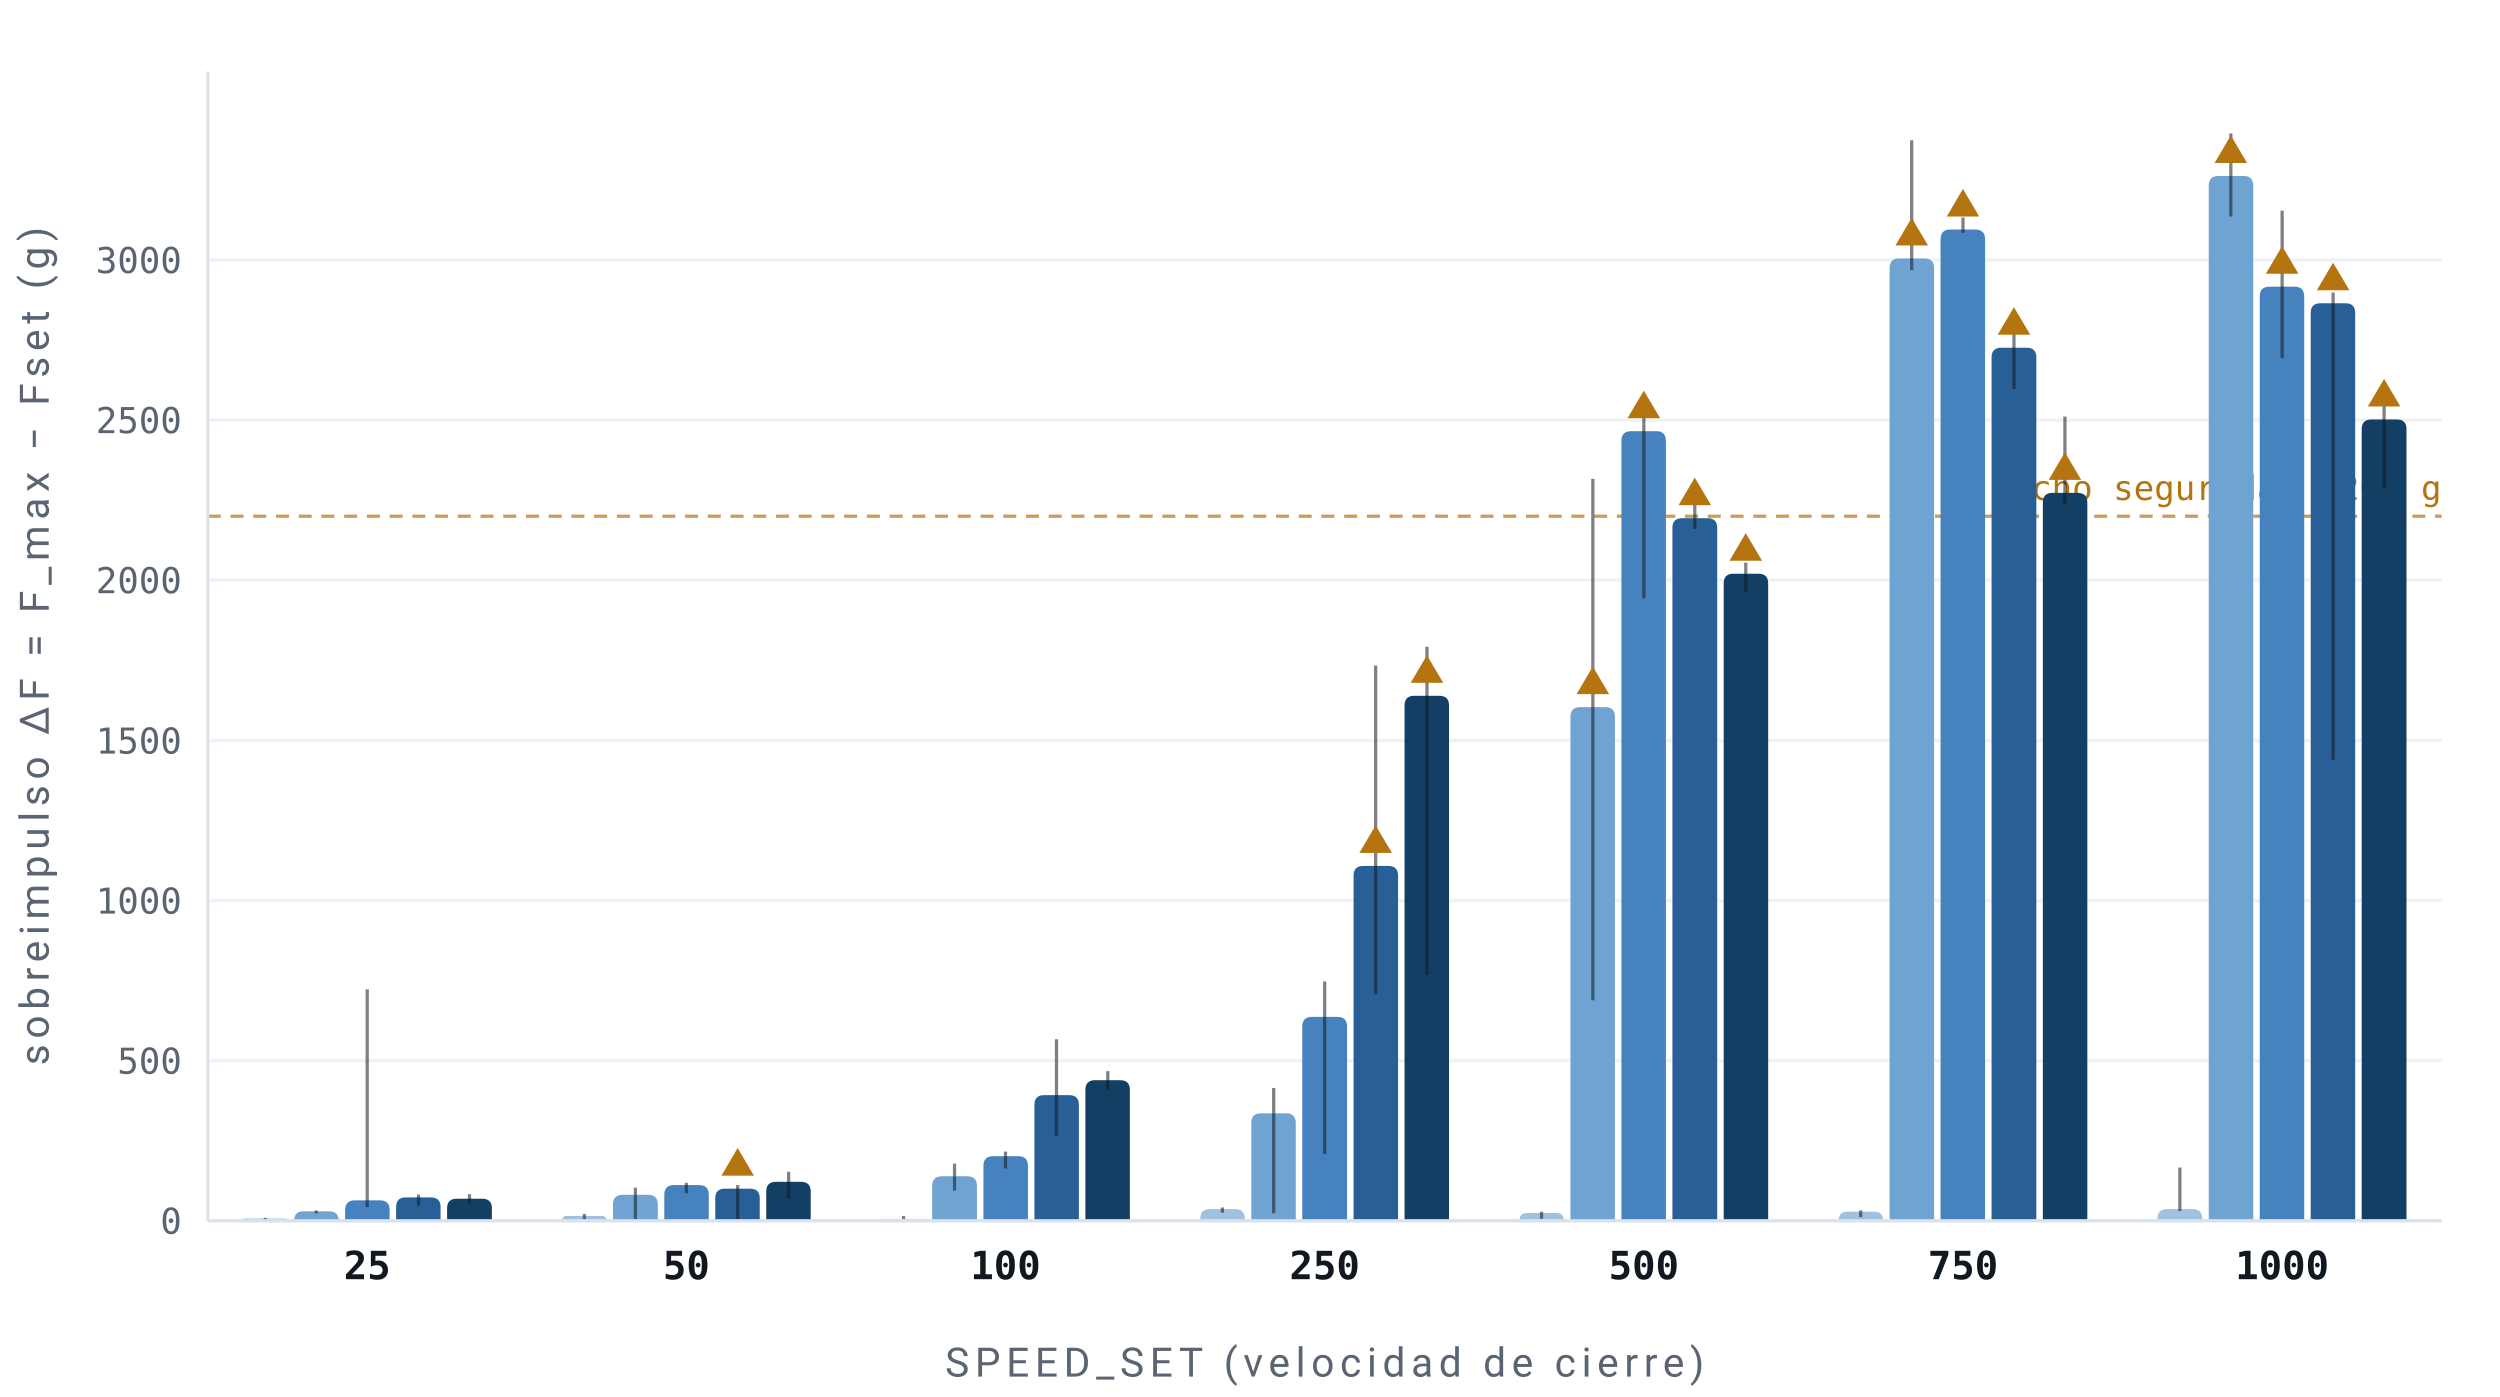
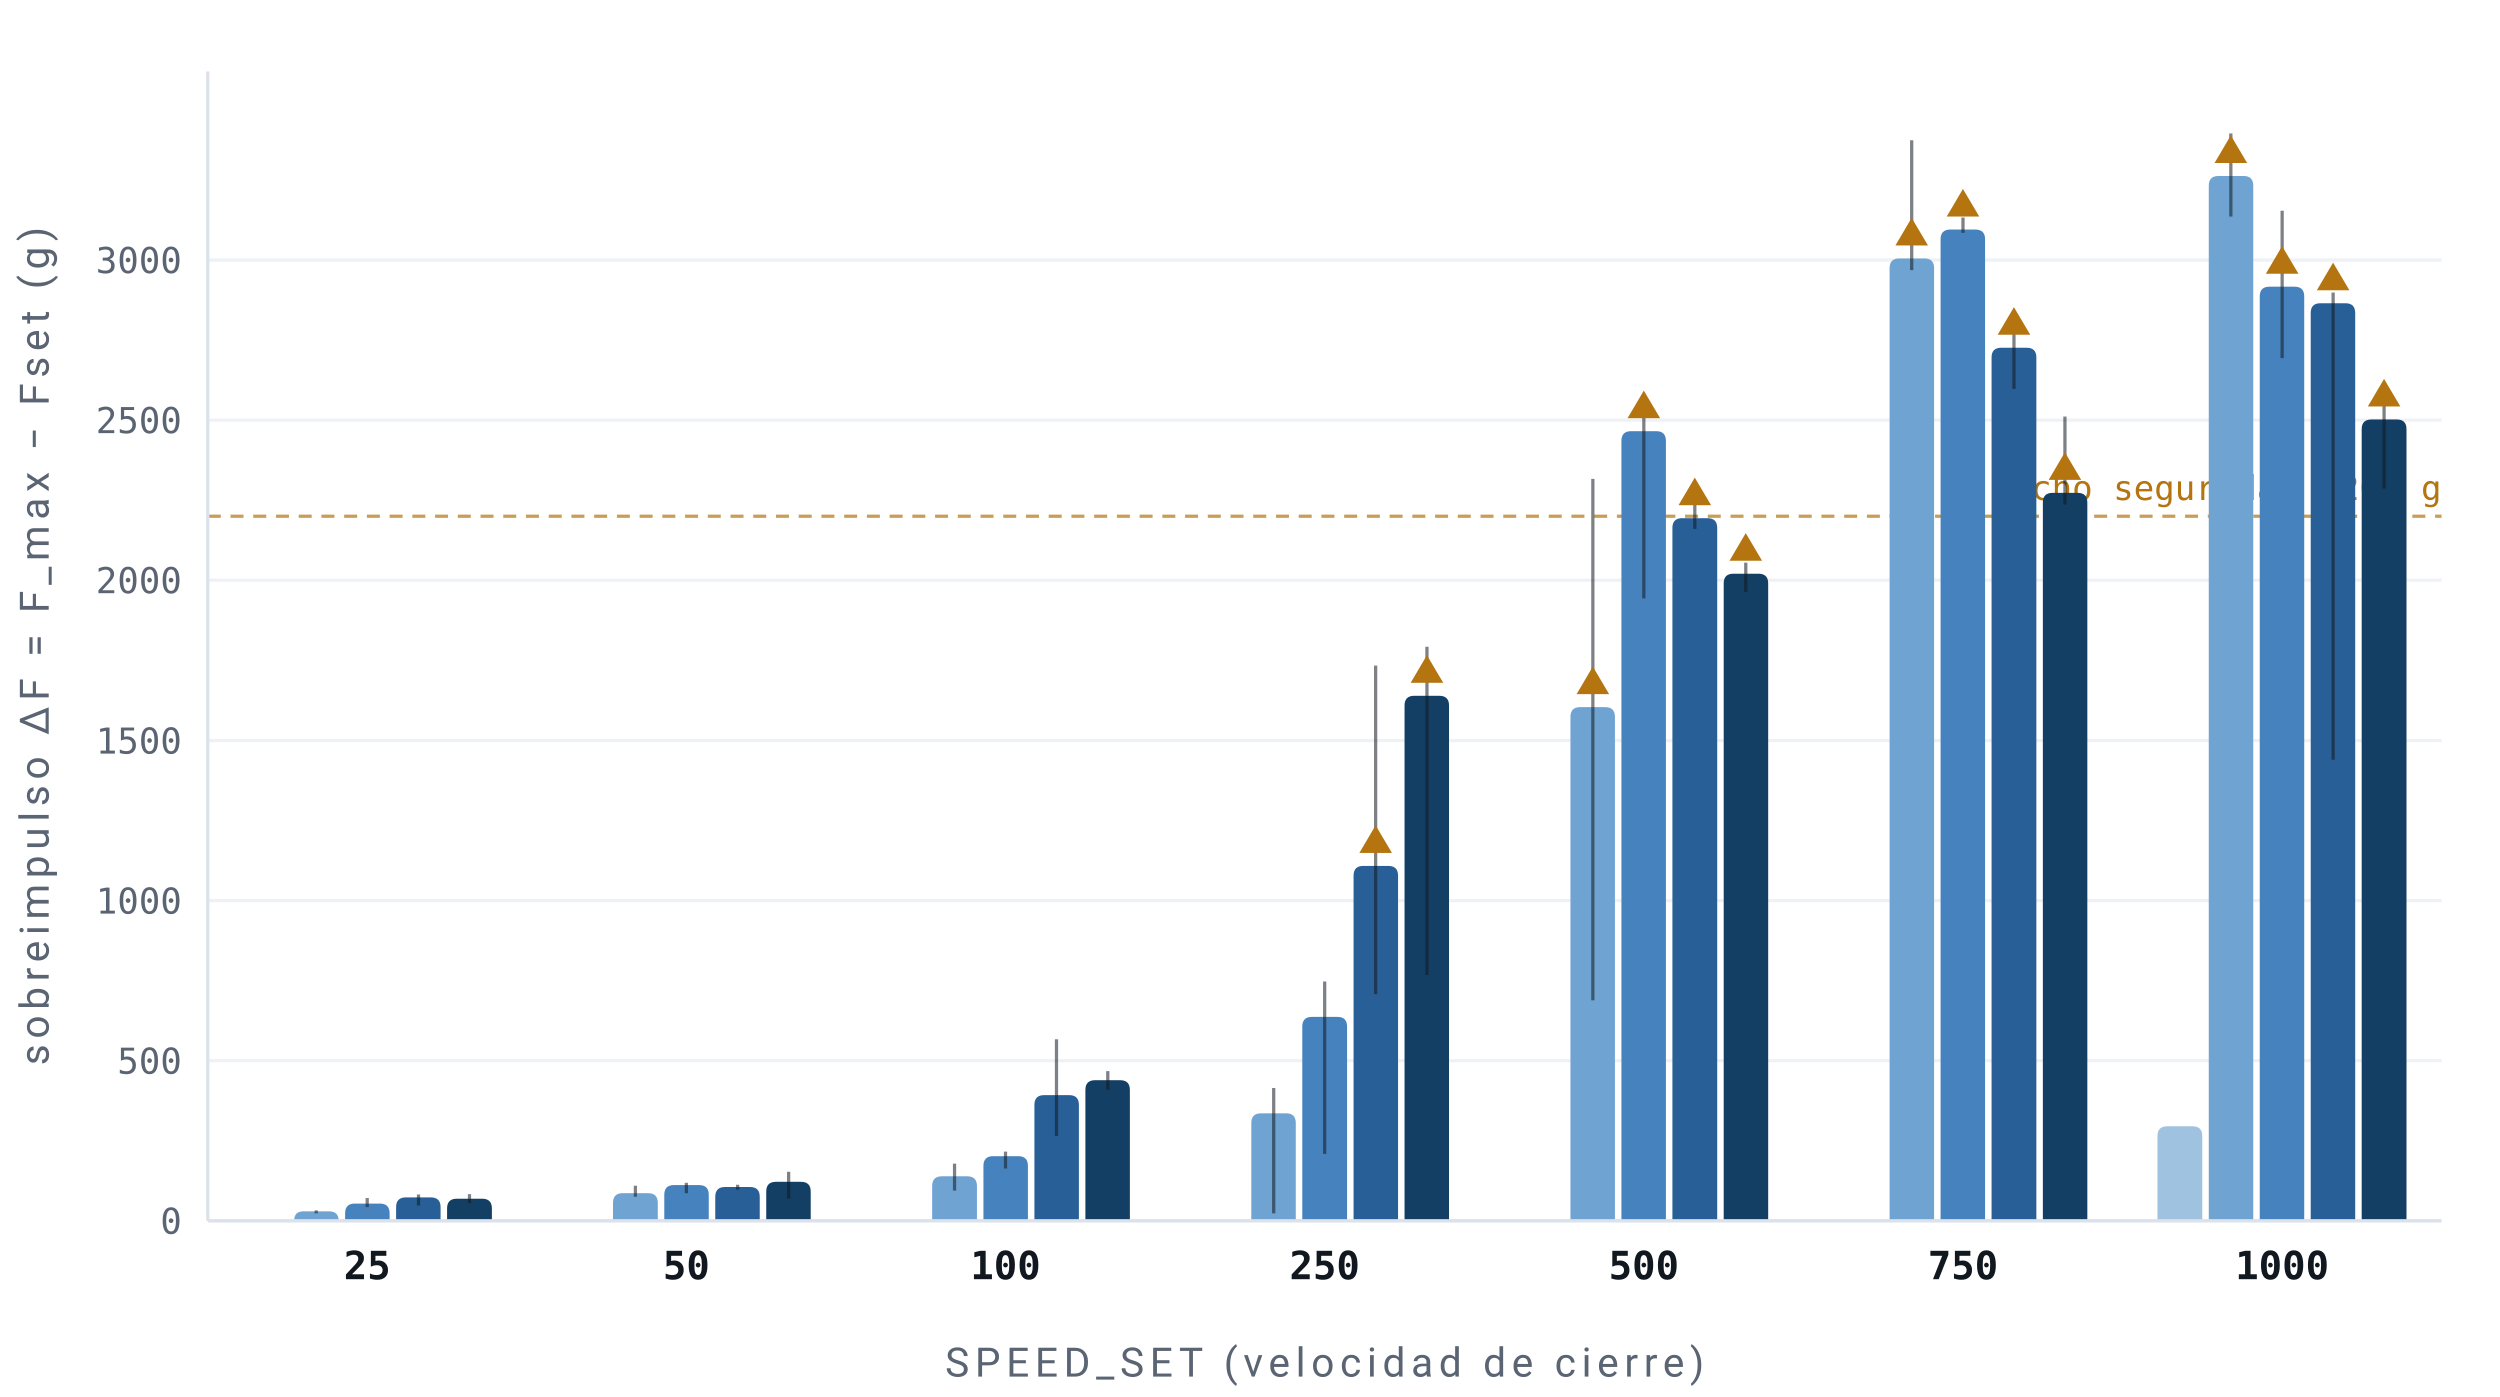
<svg xmlns="http://www.w3.org/2000/svg" width="770" height="430" viewBox="0 0 770 430" role="img" aria-label="Sobreimpulso de fuerza vs velocidad, agrupado por Fset">
  <style>text{font-family:system-ui,-apple-system,"Segoe UI",Roboto,sans-serif;}.mono{font-family:ui-monospace,"SF Mono",Menlo,monospace;}.b{font-weight:600;}.ey{letter-spacing:.14em;}</style>
  <line x1="64" y1="376.0" x2="752" y2="376.0" stroke="#eef2f7" />
  <text x="56" y="380.0" fill="#5a6472" font-size="11" text-anchor="end" class="mono">0</text>
  <line x1="64" y1="326.7" x2="752" y2="326.7" stroke="#eef2f7" />
  <text x="56" y="330.7" fill="#5a6472" font-size="11" text-anchor="end" class="mono">500</text>
  <line x1="64" y1="277.4" x2="752" y2="277.4" stroke="#eef2f7" />
  <text x="56" y="281.4" fill="#5a6472" font-size="11" text-anchor="end" class="mono">1000</text>
  <line x1="64" y1="228.1" x2="752" y2="228.1" stroke="#eef2f7" />
  <text x="56" y="232.1" fill="#5a6472" font-size="11" text-anchor="end" class="mono">1500</text>
  <line x1="64" y1="178.7" x2="752" y2="178.7" stroke="#eef2f7" />
  <text x="56" y="182.7" fill="#5a6472" font-size="11" text-anchor="end" class="mono">2000</text>
  <line x1="64" y1="129.4" x2="752" y2="129.4" stroke="#eef2f7" />
  <text x="56" y="133.4" fill="#5a6472" font-size="11" text-anchor="end" class="mono">2500</text>
  <line x1="64" y1="80.1" x2="752" y2="80.1" stroke="#eef2f7" />
  <text x="56" y="84.1" fill="#5a6472" font-size="11" text-anchor="end" class="mono">3000</text>
  <line x1="64" y1="159.0" x2="752" y2="159.0" stroke="#B4740F" stroke-width="1" stroke-dasharray="4 3" opacity="0.7" />
  <text x="752" y="154.0" fill="#B4740F" font-size="10.5" text-anchor="end" class="mono">techo seguridad 2200 g</text>
-   <path d="M74.8 376.0 L74.8 376.0 Q74.8 375.3 75.5 375.3 L87.9 375.3 Q88.6 375.3 88.6 376.0 L88.6 376.0 Z" fill="#9FC2E0" />
-   <line x1="81.7" y1="375.9" x2="81.7" y2="375.1" stroke="#12181f" stroke-width="1" opacity="0.55" />
+   <path d="M74.8 376.0 L74.8 376.0 Q74.8 375.9 74.9 375.9 L88.5 375.9 Q88.6 375.9 88.6 376.0 L88.6 376.0 Z" fill="#9FC2E0" />
+   <line x1="81.7" y1="376.0" x2="81.7" y2="375.8" stroke="#12181f" stroke-width="1" opacity="0.55" />
  <path d="M90.6 376.0 L90.6 376.0 Q90.6 373.1 93.4 373.1 L101.4 373.1 Q104.3 373.1 104.3 376.0 L104.3 376.0 Z" fill="#6FA3D2" />
  <line x1="97.4" y1="373.7" x2="97.4" y2="372.8" stroke="#12181f" stroke-width="1" opacity="0.55" />
-   <path d="M106.3 376.0 L106.3 372.7 Q106.3 369.7 109.3 369.7 L117.0 369.7 Q120.0 369.7 120.0 372.7 L120.0 376.0 Z" fill="#4682BE" />
-   <line x1="113.1" y1="371.8" x2="113.1" y2="304.7" stroke="#12181f" stroke-width="1" opacity="0.55" />
+   <path d="M106.3 376.0 L106.3 373.7 Q106.3 370.7 109.3 370.7 L117.0 370.7 Q120.0 370.7 120.0 373.7 L120.0 376.0 Z" fill="#4682BE" />
+   <line x1="113.1" y1="371.8" x2="113.1" y2="369.0" stroke="#12181f" stroke-width="1" opacity="0.55" />
  <path d="M122.0 376.0 L122.0 371.8 Q122.0 368.8 125.0 368.8 L132.7 368.8 Q135.7 368.8 135.7 371.8 L135.7 376.0 Z" fill="#285F97" />
  <line x1="128.9" y1="371.3" x2="128.9" y2="367.9" stroke="#12181f" stroke-width="1" opacity="0.55" />
  <path d="M137.7 376.0 L137.7 372.2 Q137.7 369.2 140.7 369.2 L148.5 369.2 Q151.5 369.2 151.5 372.2 L151.5 376.0 Z" fill="#123F63" />
  <line x1="144.6" y1="370.6" x2="144.6" y2="367.8" stroke="#12181f" stroke-width="1" opacity="0.55" />
  <text x="113.1" y="394" fill="#12181f" font-size="12" text-anchor="middle" class="mono b">25</text>
-   <path d="M173.1 376.0 L173.1 376.0 Q173.1 374.5 174.6 374.5 L185.4 374.5 Q186.8 374.5 186.8 376.0 L186.8 376.0 Z" fill="#9FC2E0" />
-   <line x1="180.0" y1="375.9" x2="180.0" y2="373.9" stroke="#12181f" stroke-width="1" opacity="0.55" />
-   <path d="M188.8 376.0 L188.8 371.0 Q188.8 368.0 191.8 368.0 L199.6 368.0 Q202.6 368.0 202.6 371.0 L202.6 376.0 Z" fill="#6FA3D2" />
-   <line x1="195.7" y1="376.0" x2="195.7" y2="365.8" stroke="#12181f" stroke-width="1" opacity="0.55" />
+   <path d="M173.1 376.0 L173.1 376.0 Q173.1 375.9 173.2 375.9 L186.7 375.9 Q186.8 375.9 186.8 376.0 L186.8 376.0 Z" fill="#9FC2E0" />
+   <line x1="180.0" y1="376.0" x2="180.0" y2="375.8" stroke="#12181f" stroke-width="1" opacity="0.55" />
+   <path d="M188.8 376.0 L188.8 370.5 Q188.8 367.5 191.8 367.5 L199.6 367.5 Q202.6 367.5 202.6 370.5 L202.6 376.0 Z" fill="#6FA3D2" />
+   <line x1="195.7" y1="368.6" x2="195.7" y2="365.2" stroke="#12181f" stroke-width="1" opacity="0.55" />
  <path d="M204.6 376.0 L204.6 368.0 Q204.6 365.0 207.6 365.0 L215.3 365.0 Q218.3 365.0 218.3 368.0 L218.3 376.0 Z" fill="#4682BE" />
  <line x1="211.4" y1="367.5" x2="211.4" y2="364.3" stroke="#12181f" stroke-width="1" opacity="0.55" />
-   <path d="M220.3 376.0 L220.3 369.1 Q220.3 366.1 223.3 366.1 L231.0 366.1 Q234.0 366.1 234.0 369.1 L234.0 376.0 Z" fill="#285F97" />
-   <line x1="227.2" y1="376.0" x2="227.2" y2="365.0" stroke="#12181f" stroke-width="1" opacity="0.55" />
-   <text x="227.2" y="362.1" fill="#B4740F" font-size="11" text-anchor="middle">▲</text>
+   <path d="M220.3 376.0 L220.3 368.6 Q220.3 365.6 223.3 365.6 L231.0 365.6 Q234.0 365.6 234.0 368.6 L234.0 376.0 Z" fill="#285F97" />
+   <line x1="227.2" y1="366.4" x2="227.2" y2="364.9" stroke="#12181f" stroke-width="1" opacity="0.55" />
  <path d="M236.0 376.0 L236.0 367.0 Q236.0 364.0 239.0 364.0 L246.7 364.0 Q249.7 364.0 249.7 367.0 L249.7 376.0 Z" fill="#123F63" />
  <line x1="242.9" y1="369.2" x2="242.9" y2="360.9" stroke="#12181f" stroke-width="1" opacity="0.55" />
  <text x="211.4" y="394" fill="#12181f" font-size="12" text-anchor="middle" class="mono b">50</text>
-   <path d="M271.4 376.0 L271.4 376.0 Q271.4 375.5 271.9 375.5 L284.6 375.5 Q285.1 375.5 285.1 376.0 L285.1 376.0 Z" fill="#9FC2E0" />
-   <line x1="278.3" y1="375.6" x2="278.3" y2="374.5" stroke="#12181f" stroke-width="1" opacity="0.55" />
  <path d="M287.1 376.0 L287.1 365.3 Q287.1 362.3 290.1 362.3 L297.9 362.3 Q300.9 362.3 300.9 365.3 L300.9 376.0 Z" fill="#6FA3D2" />
  <line x1="294.0" y1="366.7" x2="294.0" y2="358.4" stroke="#12181f" stroke-width="1" opacity="0.55" />
  <path d="M302.9 376.0 L302.9 359.1 Q302.9 356.1 305.9 356.1 L313.6 356.1 Q316.6 356.1 316.6 359.1 L316.6 376.0 Z" fill="#4682BE" />
  <line x1="309.7" y1="359.9" x2="309.7" y2="354.7" stroke="#12181f" stroke-width="1" opacity="0.55" />
  <path d="M318.6 376.0 L318.6 340.3 Q318.6 337.3 321.6 337.3 L329.3 337.3 Q332.3 337.3 332.3 340.3 L332.3 376.0 Z" fill="#285F97" />
  <line x1="325.4" y1="349.9" x2="325.4" y2="320.1" stroke="#12181f" stroke-width="1" opacity="0.55" />
  <path d="M334.3 376.0 L334.3 335.7 Q334.3 332.7 337.3 332.7 L345.0 332.7 Q348.0 332.7 348.0 335.7 L348.0 376.0 Z" fill="#123F63" />
  <line x1="341.2" y1="335.6" x2="341.2" y2="329.9" stroke="#12181f" stroke-width="1" opacity="0.55" />
  <text x="309.7" y="394" fill="#12181f" font-size="12" text-anchor="middle" class="mono b">100</text>
-   <path d="M369.7 376.0 L369.7 375.4 Q369.7 372.4 372.7 372.4 L380.4 372.4 Q383.4 372.4 383.4 375.4 L383.4 376.0 Z" fill="#9FC2E0" />
-   <line x1="376.5" y1="373.5" x2="376.5" y2="371.9" stroke="#12181f" stroke-width="1" opacity="0.55" />
  <path d="M385.4 376.0 L385.4 345.9 Q385.4 342.9 388.4 342.9 L396.1 342.9 Q399.1 342.9 399.1 345.9 L399.1 376.0 Z" fill="#6FA3D2" />
  <line x1="392.3" y1="373.7" x2="392.3" y2="335.1" stroke="#12181f" stroke-width="1" opacity="0.55" />
  <path d="M401.1 376.0 L401.1 316.2 Q401.1 313.2 404.1 313.2 L411.9 313.2 Q414.9 313.2 414.9 316.2 L414.9 376.0 Z" fill="#4682BE" />
  <line x1="408.0" y1="355.4" x2="408.0" y2="302.3" stroke="#12181f" stroke-width="1" opacity="0.55" />
  <path d="M416.9 376.0 L416.9 269.7 Q416.9 266.7 419.9 266.7 L427.6 266.7 Q430.6 266.7 430.6 269.7 L430.6 376.0 Z" fill="#285F97" />
  <line x1="423.7" y1="306.2" x2="423.7" y2="205.0" stroke="#12181f" stroke-width="1" opacity="0.55" />
  <text x="423.7" y="262.7" fill="#B4740F" font-size="11" text-anchor="middle">▲</text>
  <path d="M432.6 376.0 L432.6 217.3 Q432.6 214.3 435.6 214.3 L443.3 214.3 Q446.3 214.3 446.3 217.3 L446.3 376.0 Z" fill="#123F63" />
  <line x1="439.5" y1="300.3" x2="439.5" y2="199.2" stroke="#12181f" stroke-width="1" opacity="0.55" />
  <text x="439.5" y="210.3" fill="#B4740F" font-size="11" text-anchor="middle">▲</text>
  <text x="408.0" y="394" fill="#12181f" font-size="12" text-anchor="middle" class="mono b">250</text>
-   <path d="M468.0 376.0 L468.0 376.0 Q468.0 373.6 470.3 373.6 L479.3 373.6 Q481.7 373.6 481.7 376.0 L481.7 376.0 Z" fill="#9FC2E0" />
-   <line x1="474.8" y1="375.4" x2="474.8" y2="373.2" stroke="#12181f" stroke-width="1" opacity="0.55" />
  <path d="M483.7 376.0 L483.7 220.8 Q483.7 217.8 486.7 217.8 L494.4 217.8 Q497.4 217.8 497.4 220.8 L497.4 376.0 Z" fill="#6FA3D2" />
  <line x1="490.6" y1="308.1" x2="490.6" y2="147.5" stroke="#12181f" stroke-width="1" opacity="0.55" />
  <text x="490.6" y="213.8" fill="#B4740F" font-size="11" text-anchor="middle">▲</text>
  <path d="M499.4 376.0 L499.4 135.8 Q499.4 132.8 502.4 132.8 L510.1 132.8 Q513.1 132.8 513.1 135.8 L513.1 376.0 Z" fill="#4682BE" />
  <line x1="506.3" y1="184.3" x2="506.3" y2="127.3" stroke="#12181f" stroke-width="1" opacity="0.55" />
  <text x="506.3" y="128.8" fill="#B4740F" font-size="11" text-anchor="middle">▲</text>
  <path d="M515.1 376.0 L515.1 162.6 Q515.1 159.6 518.1 159.6 L525.9 159.6 Q528.9 159.6 528.9 162.6 L528.9 376.0 Z" fill="#285F97" />
  <line x1="522.0" y1="162.9" x2="522.0" y2="153.6" stroke="#12181f" stroke-width="1" opacity="0.55" />
  <text x="522.0" y="155.6" fill="#B4740F" font-size="11" text-anchor="middle">▲</text>
  <path d="M530.9 376.0 L530.9 179.7 Q530.9 176.7 533.9 176.7 L541.6 176.7 Q544.6 176.7 544.6 179.7 L544.6 376.0 Z" fill="#123F63" />
  <line x1="537.7" y1="182.3" x2="537.7" y2="173.3" stroke="#12181f" stroke-width="1" opacity="0.55" />
  <text x="537.7" y="172.7" fill="#B4740F" font-size="11" text-anchor="middle">▲</text>
  <text x="506.3" y="394" fill="#12181f" font-size="12" text-anchor="middle" class="mono b">500</text>
-   <path d="M566.3 376.0 L566.3 376.0 Q566.3 373.2 569.0 373.2 L577.2 373.2 Q580.0 373.2 580.0 376.0 L580.0 376.0 Z" fill="#9FC2E0" />
-   <line x1="573.1" y1="374.9" x2="573.1" y2="372.8" stroke="#12181f" stroke-width="1" opacity="0.55" />
  <path d="M582.0 376.0 L582.0 82.6 Q582.0 79.6 585.0 79.6 L592.7 79.6 Q595.7 79.6 595.7 82.6 L595.7 376.0 Z" fill="#6FA3D2" />
  <line x1="588.8" y1="83.2" x2="588.8" y2="43.2" stroke="#12181f" stroke-width="1" opacity="0.55" />
  <text x="588.8" y="75.6" fill="#B4740F" font-size="11" text-anchor="middle">▲</text>
  <path d="M597.7 376.0 L597.7 73.7 Q597.7 70.7 600.7 70.7 L608.4 70.7 Q611.4 70.7 611.4 73.7 L611.4 376.0 Z" fill="#4682BE" />
  <line x1="604.6" y1="71.7" x2="604.6" y2="67.0" stroke="#12181f" stroke-width="1" opacity="0.55" />
  <text x="604.6" y="66.7" fill="#B4740F" font-size="11" text-anchor="middle">▲</text>
  <path d="M613.4 376.0 L613.4 110.1 Q613.4 107.1 616.4 107.1 L624.2 107.1 Q627.2 107.1 627.2 110.1 L627.2 376.0 Z" fill="#285F97" />
  <line x1="620.3" y1="119.8" x2="620.3" y2="101.4" stroke="#12181f" stroke-width="1" opacity="0.55" />
  <text x="620.3" y="103.1" fill="#B4740F" font-size="11" text-anchor="middle">▲</text>
  <path d="M629.2 376.0 L629.2 154.8 Q629.2 151.8 632.2 151.8 L639.9 151.8 Q642.9 151.8 642.9 154.8 L642.9 376.0 Z" fill="#123F63" />
  <line x1="636.0" y1="155.4" x2="636.0" y2="128.3" stroke="#12181f" stroke-width="1" opacity="0.55" />
  <text x="636.0" y="147.8" fill="#B4740F" font-size="11" text-anchor="middle">▲</text>
  <text x="604.6" y="394" fill="#12181f" font-size="12" text-anchor="middle" class="mono b">750</text>
-   <path d="M664.5 376.0 L664.5 375.4 Q664.5 372.4 667.5 372.4 L675.3 372.4 Q678.3 372.4 678.3 375.4 L678.3 376.0 Z" fill="#9FC2E0" />
-   <line x1="671.4" y1="373.0" x2="671.4" y2="359.6" stroke="#12181f" stroke-width="1" opacity="0.55" />
+   <path d="M664.5 376.0 L664.5 349.9 Q664.5 346.9 667.5 346.9 L675.3 346.9 Q678.3 346.9 678.3 349.9 L678.3 376.0 Z" fill="#9FC2E0" />
  <path d="M680.3 376.0 L680.3 57.2 Q680.3 54.2 683.3 54.2 L691.0 54.2 Q694.0 54.2 694.0 57.2 L694.0 376.0 Z" fill="#6FA3D2" />
  <line x1="687.1" y1="66.7" x2="687.1" y2="41.1" stroke="#12181f" stroke-width="1" opacity="0.55" />
  <text x="687.1" y="50.2" fill="#B4740F" font-size="11" text-anchor="middle">▲</text>
  <path d="M696.0 376.0 L696.0 91.3 Q696.0 88.3 699.0 88.3 L706.7 88.3 Q709.7 88.3 709.7 91.3 L709.7 376.0 Z" fill="#4682BE" />
  <line x1="702.9" y1="110.3" x2="702.9" y2="64.9" stroke="#12181f" stroke-width="1" opacity="0.55" />
  <text x="702.9" y="84.3" fill="#B4740F" font-size="11" text-anchor="middle">▲</text>
  <path d="M711.7 376.0 L711.7 96.4 Q711.7 93.4 714.7 93.4 L722.4 93.4 Q725.4 93.4 725.4 96.4 L725.4 376.0 Z" fill="#285F97" />
  <line x1="718.6" y1="234.0" x2="718.6" y2="90.1" stroke="#12181f" stroke-width="1" opacity="0.55" />
  <text x="718.6" y="89.4" fill="#B4740F" font-size="11" text-anchor="middle">▲</text>
  <path d="M727.4 376.0 L727.4 132.2 Q727.4 129.2 730.4 129.2 L738.2 129.2 Q741.2 129.2 741.2 132.2 L741.2 376.0 Z" fill="#123F63" />
  <line x1="734.3" y1="150.5" x2="734.3" y2="122.5" stroke="#12181f" stroke-width="1" opacity="0.55" />
  <text x="734.3" y="125.2" fill="#B4740F" font-size="11" text-anchor="middle">▲</text>
  <text x="702.9" y="394" fill="#12181f" font-size="12" text-anchor="middle" class="mono b">1000</text>
  <line x1="64" y1="376.0" x2="752" y2="376.0" stroke="#dbe2ec" />
  <line x1="64" y1="22" x2="64" y2="376.0" stroke="#dbe2ec" />
  <text x="408" y="424" fill="#5a6472" font-size="12.5" text-anchor="middle" class="ey">SPEED_SET (velocidad de cierre)</text>
  <text transform="translate(15,199) rotate(-90)" fill="#5a6472" font-size="12.5" text-anchor="middle" class="ey">sobreimpulso  ΔF = F_max − Fset  (g)</text>
</svg>
